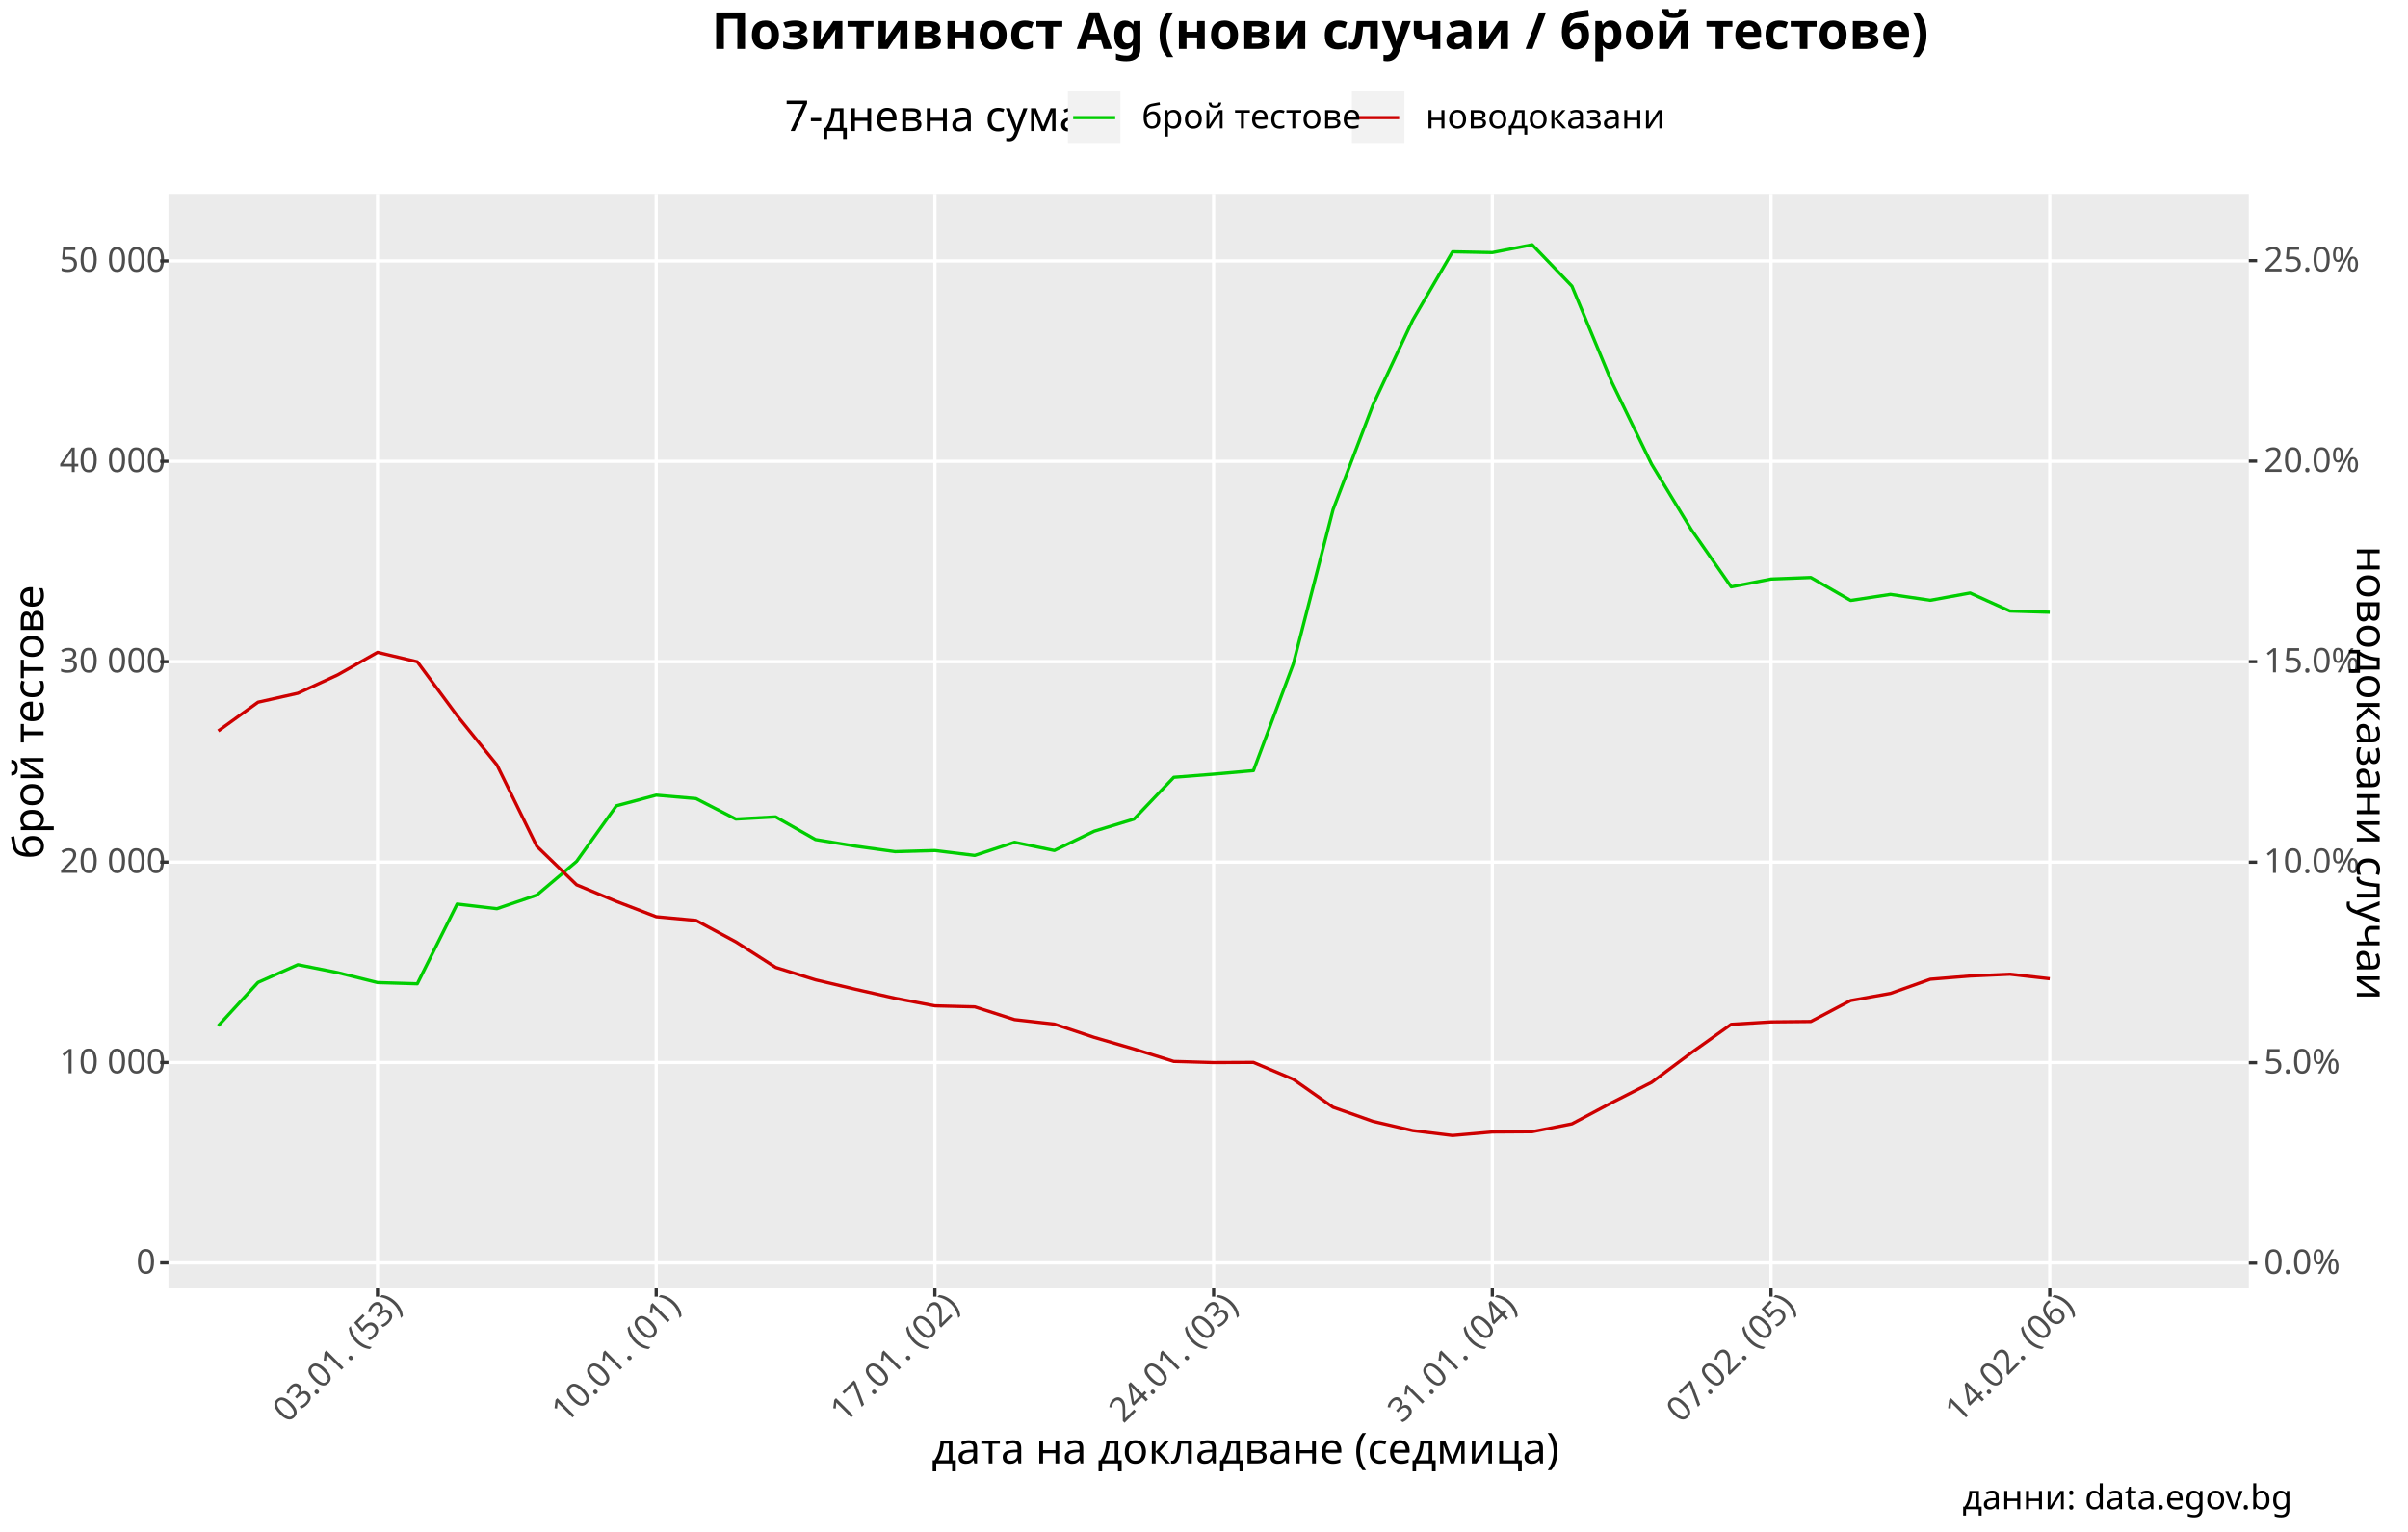
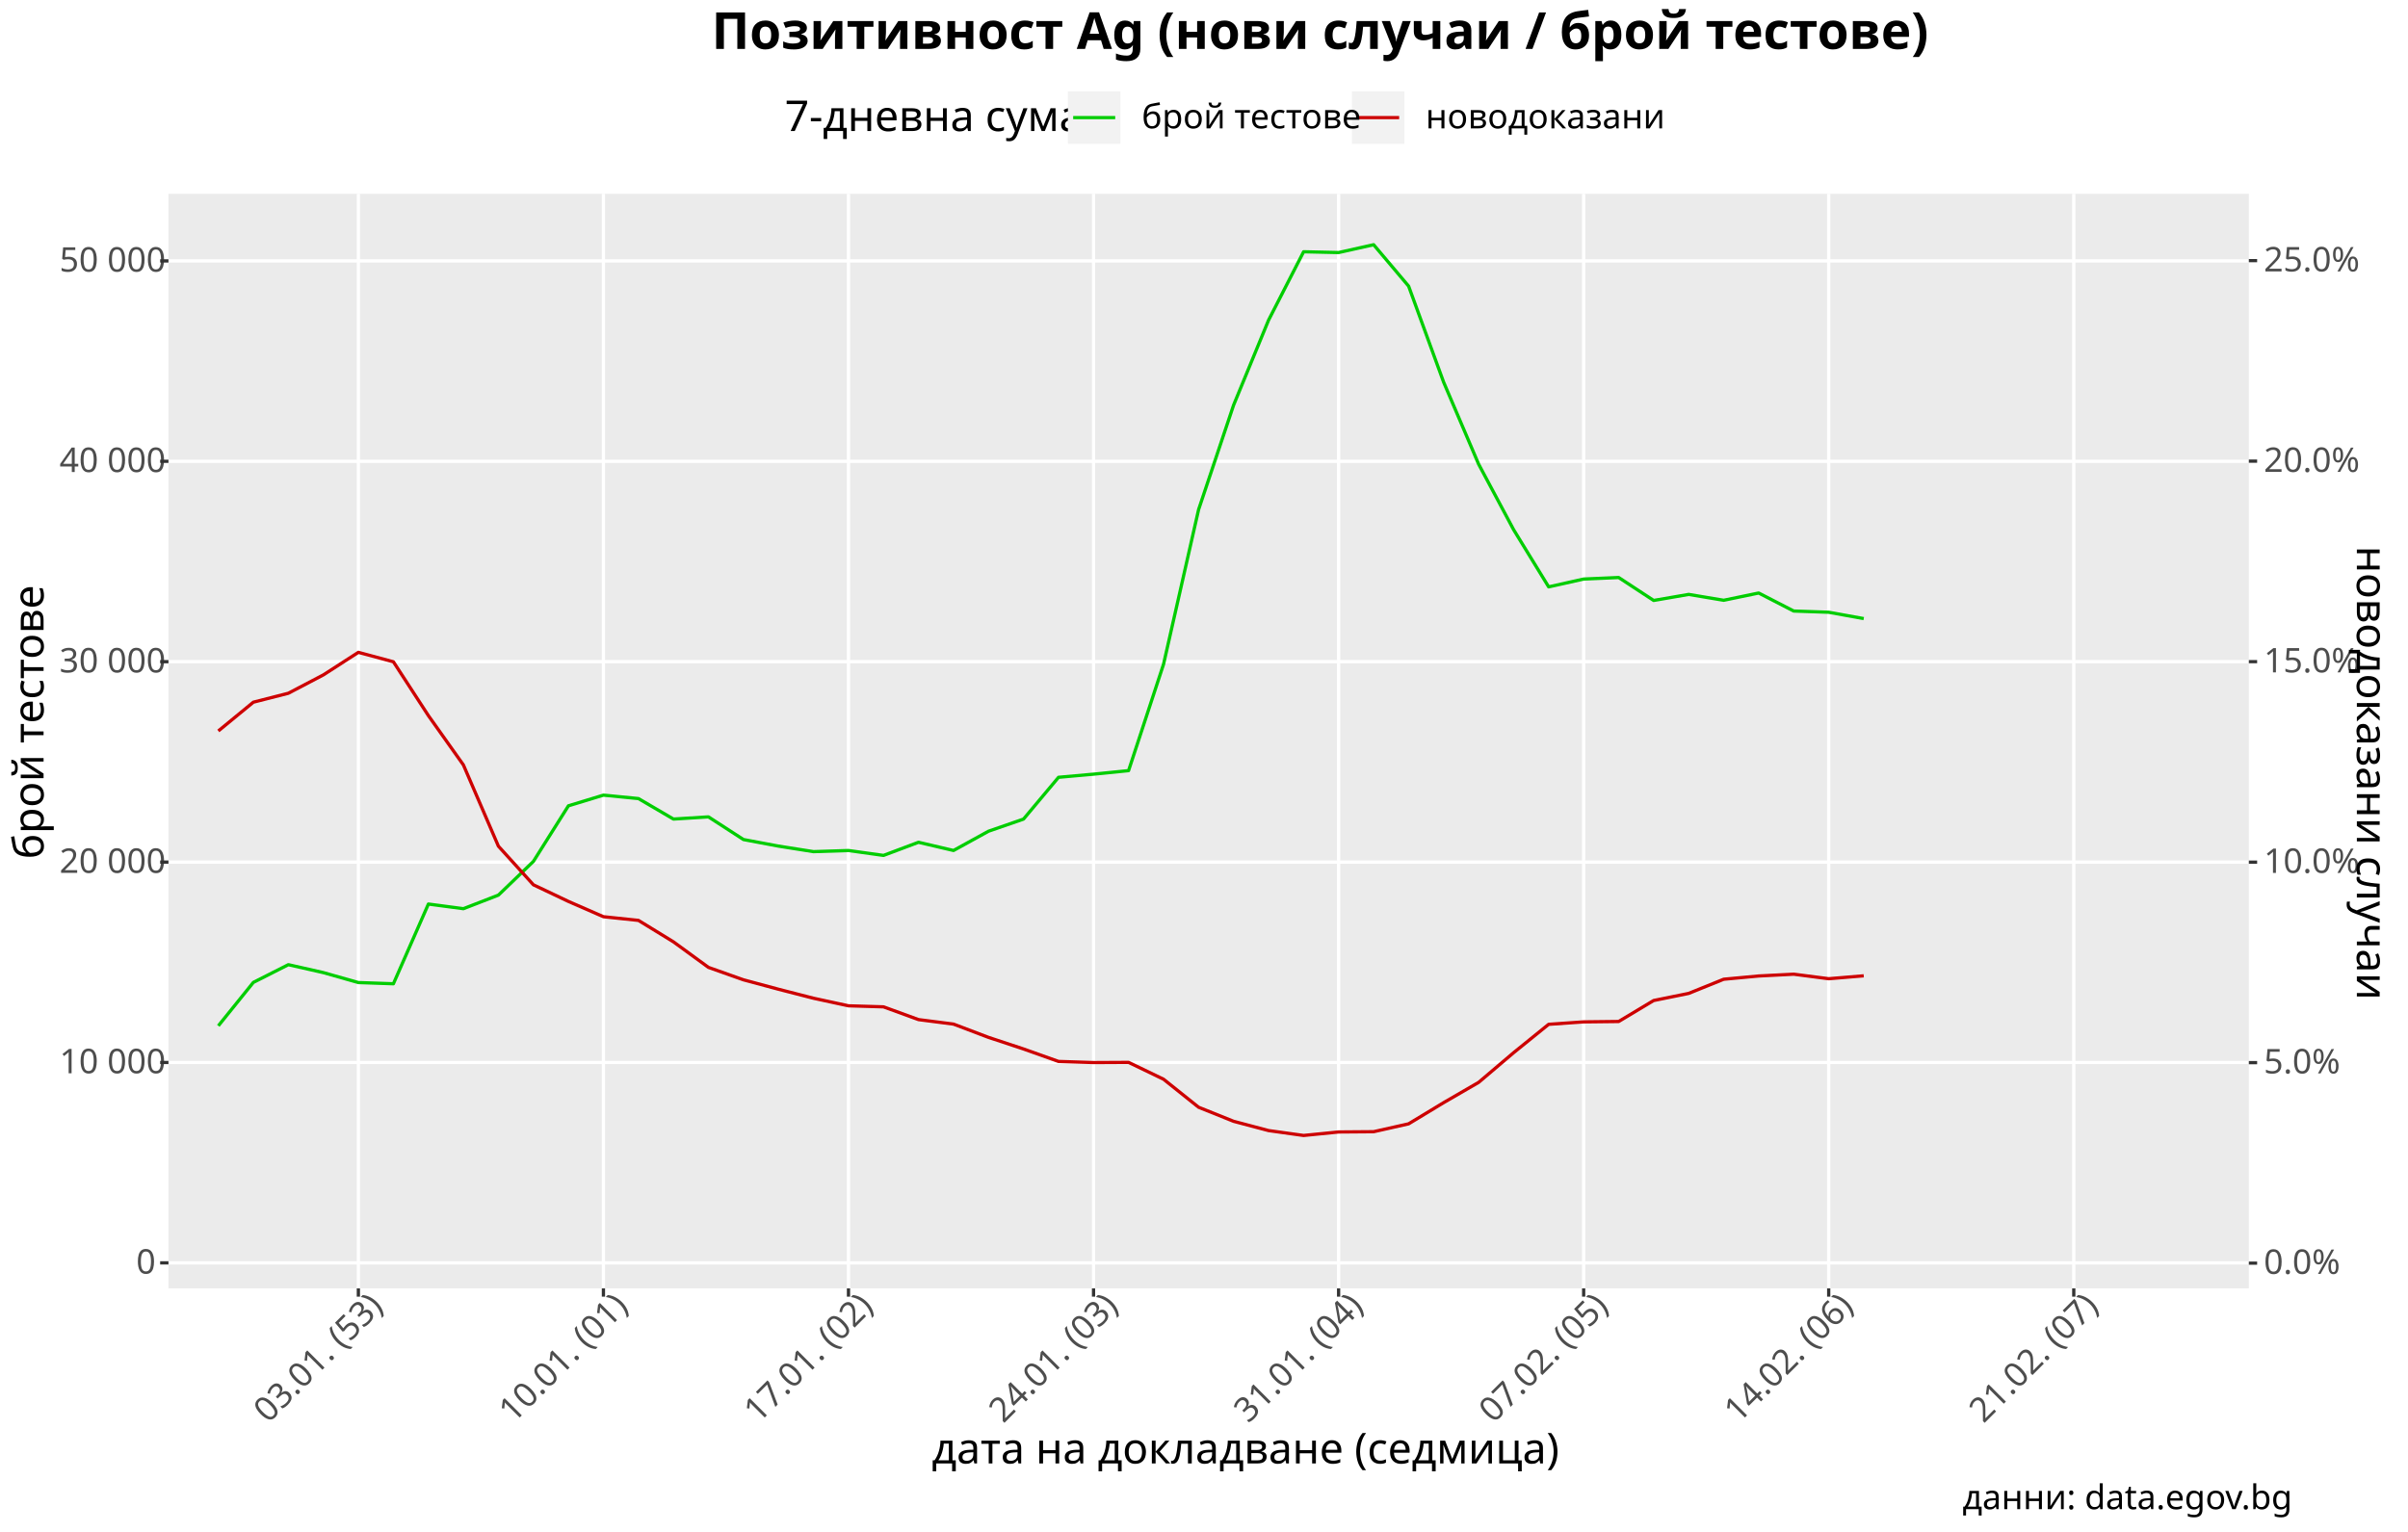
<svg xmlns="http://www.w3.org/2000/svg" viewBox="0 0 792.00 504.00">
  <defs>
    <style type="text/css">
    line, polyline, polygon, path, rect, circle {
      fill: none;
      stroke: #000000;
      stroke-linecap: round;
      stroke-linejoin: round;
      stroke-miterlimit: 10.00;
    }
  </style>
  </defs>
  <rect width="100%" height="100%" style="stroke: none; fill: #FFFFFF;" />
  <rect x="0.00" y="0.00" width="792.00" height="504.00" style="stroke-width: 1.07; stroke: #FFFFFF; fill: #FFFFFF;" />
  <defs>
    <clipPath id="cpNTUuNDF8NzM5LjY1fDQyMy44N3w2My43Nw==">
      <rect x="55.41" y="63.77" width="684.24" height="360.10" />
    </clipPath>
  </defs>
  <rect x="55.41" y="63.77" width="684.24" height="360.10" style="stroke-width: 1.07; stroke: none; fill: #EBEBEB;" clip-path="url(#cpNTUuNDF8NzM5LjY1fDQyMy44N3w2My43Nw==)" />
  <polyline points="55.41,415.49 739.65,415.49 " style="stroke-width: 1.07; stroke: #FFFFFF; stroke-linecap: butt;" clip-path="url(#cpNTUuNDF8NzM5LjY1fDQyMy44N3w2My43Nw==)" />
  <polyline points="55.41,349.56 739.65,349.56 " style="stroke-width: 1.07; stroke: #FFFFFF; stroke-linecap: butt;" clip-path="url(#cpNTUuNDF8NzM5LjY1fDQyMy44N3w2My43Nw==)" />
  <polyline points="55.41,283.63 739.65,283.63 " style="stroke-width: 1.07; stroke: #FFFFFF; stroke-linecap: butt;" clip-path="url(#cpNTUuNDF8NzM5LjY1fDQyMy44N3w2My43Nw==)" />
  <polyline points="55.41,217.70 739.65,217.70 " style="stroke-width: 1.07; stroke: #FFFFFF; stroke-linecap: butt;" clip-path="url(#cpNTUuNDF8NzM5LjY1fDQyMy44N3w2My43Nw==)" />
  <polyline points="55.41,151.77 739.65,151.77 " style="stroke-width: 1.07; stroke: #FFFFFF; stroke-linecap: butt;" clip-path="url(#cpNTUuNDF8NzM5LjY1fDQyMy44N3w2My43Nw==)" />
  <polyline points="55.41,85.84 739.65,85.84 " style="stroke-width: 1.07; stroke: #FFFFFF; stroke-linecap: butt;" clip-path="url(#cpNTUuNDF8NzM5LjY1fDQyMy44N3w2My43Nw==)" />
-   <polyline points="124.16,423.87 124.16,63.77 " style="stroke-width: 1.07; stroke: #FFFFFF; stroke-linecap: butt;" clip-path="url(#cpNTUuNDF8NzM5LjY1fDQyMy44N3w2My43Nw==)" />
-   <polyline points="215.83,423.87 215.83,63.77 " style="stroke-width: 1.07; stroke: #FFFFFF; stroke-linecap: butt;" clip-path="url(#cpNTUuNDF8NzM5LjY1fDQyMy44N3w2My43Nw==)" />
-   <polyline points="307.49,423.87 307.49,63.77 " style="stroke-width: 1.07; stroke: #FFFFFF; stroke-linecap: butt;" clip-path="url(#cpNTUuNDF8NzM5LjY1fDQyMy44N3w2My43Nw==)" />
-   <polyline points="399.16,423.87 399.16,63.77 " style="stroke-width: 1.07; stroke: #FFFFFF; stroke-linecap: butt;" clip-path="url(#cpNTUuNDF8NzM5LjY1fDQyMy44N3w2My43Nw==)" />
-   <polyline points="490.83,423.87 490.83,63.77 " style="stroke-width: 1.07; stroke: #FFFFFF; stroke-linecap: butt;" clip-path="url(#cpNTUuNDF8NzM5LjY1fDQyMy44N3w2My43Nw==)" />
-   <polyline points="582.50,423.87 582.50,63.77 " style="stroke-width: 1.07; stroke: #FFFFFF; stroke-linecap: butt;" clip-path="url(#cpNTUuNDF8NzM5LjY1fDQyMy44N3w2My43Nw==)" />
-   <polyline points="674.17,423.87 674.17,63.77 " style="stroke-width: 1.07; stroke: #FFFFFF; stroke-linecap: butt;" clip-path="url(#cpNTUuNDF8NzM5LjY1fDQyMy44N3w2My43Nw==)" />
-   <polyline points="71.78,337.49 84.87,323.21 97.97,317.38 111.06,319.99 124.16,323.26 137.25,323.66 150.35,297.43 163.44,298.96 176.54,294.49 189.64,283.40 202.73,265.11 215.83,261.60 228.92,262.73 242.02,269.47 255.11,268.75 268.21,276.21 281.30,278.37 294.40,280.19 307.49,279.82 320.59,281.43 333.69,277.11 346.78,279.81 359.88,273.47 372.97,269.48 386.07,255.73 399.16,254.70 412.26,253.54 425.35,218.51 438.45,167.66 451.54,133.29 464.64,105.32 477.74,82.83 490.83,83.09 503.93,80.51 517.02,94.14 530.12,125.74 543.21,152.72 556.31,174.28 569.40,193.08 582.50,190.51 595.59,190.00 608.69,197.55 621.79,195.56 634.88,197.49 647.98,195.10 661.07,201.03 674.17,201.43 " style="stroke-width: 1.07; stroke: #00CD00; stroke-linecap: butt;" clip-path="url(#cpNTUuNDF8NzM5LjY1fDQyMy44N3w2My43Nw==)" />
-   <polyline points="71.78,240.49 84.87,231.02 97.97,228.08 111.06,222.04 124.16,214.62 137.25,217.73 150.35,235.44 163.44,251.66 176.54,278.40 189.64,291.10 202.73,296.57 215.83,301.60 228.92,302.81 242.02,309.87 255.11,318.27 268.21,322.36 281.30,325.46 294.40,328.42 307.49,330.91 320.59,331.25 333.69,335.45 346.78,336.93 359.88,341.30 372.97,345.11 386.07,349.21 399.16,349.58 412.26,349.52 425.35,355.07 438.45,364.28 451.54,368.91 464.64,371.96 477.74,373.57 490.83,372.42 503.93,372.33 517.02,369.74 530.12,362.77 543.21,356.10 556.31,346.33 569.40,337.00 582.50,336.20 595.59,336.07 608.69,329.17 621.79,326.83 634.88,322.17 647.98,321.10 661.07,320.51 674.17,322.00 " style="stroke-width: 1.07; stroke: #CD0000; stroke-linecap: butt;" clip-path="url(#cpNTUuNDF8NzM5LjY1fDQyMy44N3w2My43Nw==)" />
+   <polyline points="117.87,423.87 117.87,63.77 " style="stroke-width: 1.07; stroke: #FFFFFF; stroke-linecap: butt;" clip-path="url(#cpNTUuNDF8NzM5LjY1fDQyMy44N3w2My43Nw==)" />
+   <polyline points="198.47,423.87 198.47,63.77 " style="stroke-width: 1.07; stroke: #FFFFFF; stroke-linecap: butt;" clip-path="url(#cpNTUuNDF8NzM5LjY1fDQyMy44N3w2My43Nw==)" />
+   <polyline points="279.07,423.87 279.07,63.77 " style="stroke-width: 1.07; stroke: #FFFFFF; stroke-linecap: butt;" clip-path="url(#cpNTUuNDF8NzM5LjY1fDQyMy44N3w2My43Nw==)" />
+   <polyline points="359.67,423.87 359.67,63.77 " style="stroke-width: 1.07; stroke: #FFFFFF; stroke-linecap: butt;" clip-path="url(#cpNTUuNDF8NzM5LjY1fDQyMy44N3w2My43Nw==)" />
+   <polyline points="440.27,423.87 440.27,63.77 " style="stroke-width: 1.07; stroke: #FFFFFF; stroke-linecap: butt;" clip-path="url(#cpNTUuNDF8NzM5LjY1fDQyMy44N3w2My43Nw==)" />
+   <polyline points="520.87,423.87 520.87,63.77 " style="stroke-width: 1.07; stroke: #FFFFFF; stroke-linecap: butt;" clip-path="url(#cpNTUuNDF8NzM5LjY1fDQyMy44N3w2My43Nw==)" />
+   <polyline points="601.47,423.87 601.47,63.77 " style="stroke-width: 1.07; stroke: #FFFFFF; stroke-linecap: butt;" clip-path="url(#cpNTUuNDF8NzM5LjY1fDQyMy44N3w2My43Nw==)" />
+   <polyline points="682.07,423.87 682.07,63.77 " style="stroke-width: 1.07; stroke: #FFFFFF; stroke-linecap: butt;" clip-path="url(#cpNTUuNDF8NzM5LjY1fDQyMy44N3w2My43Nw==)" />
+   <polyline points="71.81,337.49 83.33,323.21 94.84,317.38 106.36,319.99 117.87,323.26 129.39,323.66 140.90,297.43 152.41,298.96 163.93,294.49 175.44,283.40 186.96,265.11 198.47,261.60 209.99,262.73 221.50,269.47 233.01,268.75 244.53,276.21 256.04,278.37 267.56,280.19 279.07,279.82 290.59,281.43 302.10,277.11 313.62,279.81 325.13,273.47 336.64,269.48 348.16,255.73 359.67,254.70 371.19,253.54 382.70,218.51 394.22,167.66 405.73,133.29 417.24,105.32 428.76,82.83 440.27,83.09 451.79,80.51 463.30,94.14 474.82,125.74 486.33,152.72 497.84,174.28 509.36,193.08 520.87,190.51 532.39,190.00 543.90,197.55 555.42,195.56 566.93,197.49 578.44,195.10 589.96,201.03 601.47,201.43 612.99,203.52 " style="stroke-width: 1.07; stroke: #00CD00; stroke-linecap: butt;" clip-path="url(#cpNTUuNDF8NzM5LjY1fDQyMy44N3w2My43Nw==)" />
+   <polyline points="71.81,240.49 83.33,231.02 94.84,228.08 106.36,222.04 117.87,214.62 129.39,217.73 140.90,235.44 152.41,251.66 163.93,278.40 175.44,291.10 186.96,296.57 198.47,301.60 209.99,302.81 221.50,309.87 233.01,318.27 244.53,322.36 256.04,325.46 267.56,328.42 279.07,330.91 290.59,331.25 302.10,335.45 313.62,336.93 325.13,341.30 336.64,345.11 348.16,349.21 359.67,349.58 371.19,349.52 382.70,355.07 394.22,364.28 405.73,368.91 417.24,371.96 428.76,373.57 440.27,372.42 451.79,372.33 463.30,369.74 474.82,362.77 486.33,356.10 497.84,346.33 509.36,337.00 520.87,336.20 532.39,336.07 543.90,329.17 555.42,326.83 566.93,322.17 578.44,321.10 589.96,320.51 601.47,322.00 612.99,321.04 " style="stroke-width: 1.07; stroke: #CD0000; stroke-linecap: butt;" clip-path="url(#cpNTUuNDF8NzM5LjY1fDQyMy44N3w2My43Nw==)" />
  <defs>
    <clipPath id="cpMC4wMHw3OTIuMDB8NTA0LjAwfDAuMDA=">
      <rect x="0.00" y="0.00" width="792.00" height="504.00" />
    </clipPath>
  </defs>
  <g clip-path="url(#cpMC4wMHw3OTIuMDB8NTA0LjAwfDAuMDA=)">
    <text x="44.80" y="419.03" style="font-size: 11.20px; fill: #4D4D4D; font-family: Calibri;" textLength="5.68px" lengthAdjust="spacingAndGlyphs">0</text>
  </g>
  <g clip-path="url(#cpMC4wMHw3OTIuMDB8NTA0LjAwfDAuMDA=)">
    <text x="19.56" y="353.10" style="font-size: 11.20px; fill: #4D4D4D; font-family: Calibri;" textLength="30.91px" lengthAdjust="spacingAndGlyphs">10 000</text>
  </g>
  <g clip-path="url(#cpMC4wMHw3OTIuMDB8NTA0LjAwfDAuMDA=)">
    <text x="19.56" y="287.17" style="font-size: 11.20px; fill: #4D4D4D; font-family: Calibri;" textLength="30.91px" lengthAdjust="spacingAndGlyphs">20 000</text>
  </g>
  <g clip-path="url(#cpMC4wMHw3OTIuMDB8NTA0LjAwfDAuMDA=)">
    <text x="19.56" y="221.24" style="font-size: 11.20px; fill: #4D4D4D; font-family: Calibri;" textLength="30.91px" lengthAdjust="spacingAndGlyphs">30 000</text>
  </g>
  <g clip-path="url(#cpMC4wMHw3OTIuMDB8NTA0LjAwfDAuMDA=)">
    <text x="19.56" y="155.30" style="font-size: 11.20px; fill: #4D4D4D; font-family: Calibri;" textLength="30.91px" lengthAdjust="spacingAndGlyphs">40 000</text>
  </g>
  <g clip-path="url(#cpMC4wMHw3OTIuMDB8NTA0LjAwfDAuMDA=)">
    <text x="19.56" y="89.37" style="font-size: 11.20px; fill: #4D4D4D; font-family: Calibri;" textLength="30.91px" lengthAdjust="spacingAndGlyphs">50 000</text>
  </g>
  <polyline points="52.67,415.49 55.41,415.49 " style="stroke-width: 1.07; stroke: #333333; stroke-linecap: butt;" clip-path="url(#cpMC4wMHw3OTIuMDB8NTA0LjAwfDAuMDA=)" />
  <polyline points="52.67,349.56 55.41,349.56 " style="stroke-width: 1.07; stroke: #333333; stroke-linecap: butt;" clip-path="url(#cpMC4wMHw3OTIuMDB8NTA0LjAwfDAuMDA=)" />
  <polyline points="52.67,283.63 55.41,283.63 " style="stroke-width: 1.07; stroke: #333333; stroke-linecap: butt;" clip-path="url(#cpMC4wMHw3OTIuMDB8NTA0LjAwfDAuMDA=)" />
  <polyline points="52.67,217.70 55.41,217.70 " style="stroke-width: 1.07; stroke: #333333; stroke-linecap: butt;" clip-path="url(#cpMC4wMHw3OTIuMDB8NTA0LjAwfDAuMDA=)" />
  <polyline points="52.67,151.77 55.41,151.77 " style="stroke-width: 1.07; stroke: #333333; stroke-linecap: butt;" clip-path="url(#cpMC4wMHw3OTIuMDB8NTA0LjAwfDAuMDA=)" />
  <polyline points="52.67,85.84 55.41,85.84 " style="stroke-width: 1.07; stroke: #333333; stroke-linecap: butt;" clip-path="url(#cpMC4wMHw3OTIuMDB8NTA0LjAwfDAuMDA=)" />
  <polyline points="739.65,415.58 742.38,415.58 " style="stroke-width: 1.07; stroke: #333333; stroke-linecap: butt;" clip-path="url(#cpMC4wMHw3OTIuMDB8NTA0LjAwfDAuMDA=)" />
  <polyline points="739.65,349.61 742.38,349.61 " style="stroke-width: 1.07; stroke: #333333; stroke-linecap: butt;" clip-path="url(#cpMC4wMHw3OTIuMDB8NTA0LjAwfDAuMDA=)" />
  <polyline points="739.65,283.65 742.38,283.65 " style="stroke-width: 1.07; stroke: #333333; stroke-linecap: butt;" clip-path="url(#cpMC4wMHw3OTIuMDB8NTA0LjAwfDAuMDA=)" />
  <polyline points="739.65,217.68 742.38,217.68 " style="stroke-width: 1.07; stroke: #333333; stroke-linecap: butt;" clip-path="url(#cpMC4wMHw3OTIuMDB8NTA0LjAwfDAuMDA=)" />
  <polyline points="739.65,151.72 742.38,151.72 " style="stroke-width: 1.07; stroke: #333333; stroke-linecap: butt;" clip-path="url(#cpMC4wMHw3OTIuMDB8NTA0LjAwfDAuMDA=)" />
  <polyline points="739.65,85.75 742.38,85.75 " style="stroke-width: 1.07; stroke: #333333; stroke-linecap: butt;" clip-path="url(#cpMC4wMHw3OTIuMDB8NTA0LjAwfDAuMDA=)" />
  <g clip-path="url(#cpMC4wMHw3OTIuMDB8NTA0LjAwfDAuMDA=)">
    <text x="744.58" y="419.11" style="font-size: 11.20px; fill: #4D4D4D; font-family: Calibri;" textLength="22.19px" lengthAdjust="spacingAndGlyphs">0.0%</text>
  </g>
  <g clip-path="url(#cpMC4wMHw3OTIuMDB8NTA0LjAwfDAuMDA=)">
    <text x="744.58" y="353.15" style="font-size: 11.20px; fill: #4D4D4D; font-family: Calibri;" textLength="22.19px" lengthAdjust="spacingAndGlyphs">5.0%</text>
  </g>
  <g clip-path="url(#cpMC4wMHw3OTIuMDB8NTA0LjAwfDAuMDA=)">
    <text x="744.58" y="287.18" style="font-size: 11.20px; fill: #4D4D4D; font-family: Calibri;" textLength="27.86px" lengthAdjust="spacingAndGlyphs">10.0%</text>
  </g>
  <g clip-path="url(#cpMC4wMHw3OTIuMDB8NTA0LjAwfDAuMDA=)">
    <text x="744.58" y="221.22" style="font-size: 11.20px; fill: #4D4D4D; font-family: Calibri;" textLength="27.86px" lengthAdjust="spacingAndGlyphs">15.0%</text>
  </g>
  <g clip-path="url(#cpMC4wMHw3OTIuMDB8NTA0LjAwfDAuMDA=)">
    <text x="744.58" y="155.26" style="font-size: 11.20px; fill: #4D4D4D; font-family: Calibri;" textLength="27.86px" lengthAdjust="spacingAndGlyphs">20.0%</text>
  </g>
  <g clip-path="url(#cpMC4wMHw3OTIuMDB8NTA0LjAwfDAuMDA=)">
    <text x="744.58" y="89.29" style="font-size: 11.20px; fill: #4D4D4D; font-family: Calibri;" textLength="27.86px" lengthAdjust="spacingAndGlyphs">25.0%</text>
  </g>
-   <polyline points="124.16,426.61 124.16,423.87 " style="stroke-width: 1.07; stroke: #333333; stroke-linecap: butt;" clip-path="url(#cpMC4wMHw3OTIuMDB8NTA0LjAwfDAuMDA=)" />
-   <polyline points="215.83,426.61 215.83,423.87 " style="stroke-width: 1.07; stroke: #333333; stroke-linecap: butt;" clip-path="url(#cpMC4wMHw3OTIuMDB8NTA0LjAwfDAuMDA=)" />
-   <polyline points="307.49,426.61 307.49,423.87 " style="stroke-width: 1.07; stroke: #333333; stroke-linecap: butt;" clip-path="url(#cpMC4wMHw3OTIuMDB8NTA0LjAwfDAuMDA=)" />
-   <polyline points="399.16,426.61 399.16,423.87 " style="stroke-width: 1.07; stroke: #333333; stroke-linecap: butt;" clip-path="url(#cpMC4wMHw3OTIuMDB8NTA0LjAwfDAuMDA=)" />
-   <polyline points="490.83,426.61 490.83,423.87 " style="stroke-width: 1.07; stroke: #333333; stroke-linecap: butt;" clip-path="url(#cpMC4wMHw3OTIuMDB8NTA0LjAwfDAuMDA=)" />
-   <polyline points="582.50,426.61 582.50,423.87 " style="stroke-width: 1.07; stroke: #333333; stroke-linecap: butt;" clip-path="url(#cpMC4wMHw3OTIuMDB8NTA0LjAwfDAuMDA=)" />
-   <polyline points="674.17,426.61 674.17,423.87 " style="stroke-width: 1.07; stroke: #333333; stroke-linecap: butt;" clip-path="url(#cpMC4wMHw3OTIuMDB8NTA0LjAwfDAuMDA=)" />
+   <polyline points="117.87,426.61 117.87,423.87 " style="stroke-width: 1.07; stroke: #333333; stroke-linecap: butt;" clip-path="url(#cpMC4wMHw3OTIuMDB8NTA0LjAwfDAuMDA=)" />
+   <polyline points="198.47,426.61 198.47,423.87 " style="stroke-width: 1.07; stroke: #333333; stroke-linecap: butt;" clip-path="url(#cpMC4wMHw3OTIuMDB8NTA0LjAwfDAuMDA=)" />
+   <polyline points="279.07,426.61 279.07,423.87 " style="stroke-width: 1.07; stroke: #333333; stroke-linecap: butt;" clip-path="url(#cpMC4wMHw3OTIuMDB8NTA0LjAwfDAuMDA=)" />
+   <polyline points="359.67,426.61 359.67,423.87 " style="stroke-width: 1.07; stroke: #333333; stroke-linecap: butt;" clip-path="url(#cpMC4wMHw3OTIuMDB8NTA0LjAwfDAuMDA=)" />
+   <polyline points="440.27,426.61 440.27,423.87 " style="stroke-width: 1.07; stroke: #333333; stroke-linecap: butt;" clip-path="url(#cpMC4wMHw3OTIuMDB8NTA0LjAwfDAuMDA=)" />
+   <polyline points="520.87,426.61 520.87,423.87 " style="stroke-width: 1.07; stroke: #333333; stroke-linecap: butt;" clip-path="url(#cpMC4wMHw3OTIuMDB8NTA0LjAwfDAuMDA=)" />
+   <polyline points="601.47,426.61 601.47,423.87 " style="stroke-width: 1.07; stroke: #333333; stroke-linecap: butt;" clip-path="url(#cpMC4wMHw3OTIuMDB8NTA0LjAwfDAuMDA=)" />
+   <polyline points="682.07,426.61 682.07,423.87 " style="stroke-width: 1.07; stroke: #333333; stroke-linecap: butt;" clip-path="url(#cpMC4wMHw3OTIuMDB8NTA0LjAwfDAuMDA=)" />
  <g clip-path="url(#cpMC4wMHw3OTIuMDB8NTA0LjAwfDAuMDA=)">
-     <text transform="translate(94.49,468.48) rotate(-45)" style="font-size: 11.20px; fill: #4D4D4D; font-family: Calibri;" textLength="49.04px" lengthAdjust="spacingAndGlyphs">03.01. (53)</text>
+     <text transform="translate(88.20,468.48) rotate(-45)" style="font-size: 11.20px; fill: #4D4D4D; font-family: Calibri;" textLength="49.04px" lengthAdjust="spacingAndGlyphs">03.01. (53)</text>
  </g>
  <g clip-path="url(#cpMC4wMHw3OTIuMDB8NTA0LjAwfDAuMDA=)">
-     <text transform="translate(186.15,468.48) rotate(-45)" style="font-size: 11.20px; fill: #4D4D4D; font-family: Calibri;" textLength="49.04px" lengthAdjust="spacingAndGlyphs">10.01. (01)</text>
+     <text transform="translate(168.80,468.48) rotate(-45)" style="font-size: 11.20px; fill: #4D4D4D; font-family: Calibri;" textLength="49.04px" lengthAdjust="spacingAndGlyphs">10.01. (01)</text>
  </g>
  <g clip-path="url(#cpMC4wMHw3OTIuMDB8NTA0LjAwfDAuMDA=)">
-     <text transform="translate(277.82,468.48) rotate(-45)" style="font-size: 11.20px; fill: #4D4D4D; font-family: Calibri;" textLength="49.04px" lengthAdjust="spacingAndGlyphs">17.01. (02)</text>
+     <text transform="translate(249.40,468.48) rotate(-45)" style="font-size: 11.20px; fill: #4D4D4D; font-family: Calibri;" textLength="49.04px" lengthAdjust="spacingAndGlyphs">17.01. (02)</text>
  </g>
  <g clip-path="url(#cpMC4wMHw3OTIuMDB8NTA0LjAwfDAuMDA=)">
-     <text transform="translate(369.49,468.48) rotate(-45)" style="font-size: 11.20px; fill: #4D4D4D; font-family: Calibri;" textLength="49.04px" lengthAdjust="spacingAndGlyphs">24.01. (03)</text>
+     <text transform="translate(330.00,468.48) rotate(-45)" style="font-size: 11.20px; fill: #4D4D4D; font-family: Calibri;" textLength="49.04px" lengthAdjust="spacingAndGlyphs">24.01. (03)</text>
  </g>
  <g clip-path="url(#cpMC4wMHw3OTIuMDB8NTA0LjAwfDAuMDA=)">
-     <text transform="translate(461.16,468.48) rotate(-45)" style="font-size: 11.20px; fill: #4D4D4D; font-family: Calibri;" textLength="49.04px" lengthAdjust="spacingAndGlyphs">31.01. (04)</text>
+     <text transform="translate(410.60,468.48) rotate(-45)" style="font-size: 11.20px; fill: #4D4D4D; font-family: Calibri;" textLength="49.04px" lengthAdjust="spacingAndGlyphs">31.01. (04)</text>
  </g>
  <g clip-path="url(#cpMC4wMHw3OTIuMDB8NTA0LjAwfDAuMDA=)">
-     <text transform="translate(552.83,468.48) rotate(-45)" style="font-size: 11.20px; fill: #4D4D4D; font-family: Calibri;" textLength="49.04px" lengthAdjust="spacingAndGlyphs">07.02. (05)</text>
+     <text transform="translate(491.20,468.48) rotate(-45)" style="font-size: 11.20px; fill: #4D4D4D; font-family: Calibri;" textLength="49.04px" lengthAdjust="spacingAndGlyphs">07.02. (05)</text>
  </g>
  <g clip-path="url(#cpMC4wMHw3OTIuMDB8NTA0LjAwfDAuMDA=)">
-     <text transform="translate(644.50,468.48) rotate(-45)" style="font-size: 11.20px; fill: #4D4D4D; font-family: Calibri;" textLength="49.04px" lengthAdjust="spacingAndGlyphs">14.02. (06)</text>
+     <text transform="translate(571.80,468.48) rotate(-45)" style="font-size: 11.20px; fill: #4D4D4D; font-family: Calibri;" textLength="49.04px" lengthAdjust="spacingAndGlyphs">14.02. (06)</text>
+   </g>
+   <g clip-path="url(#cpMC4wMHw3OTIuMDB8NTA0LjAwfDAuMDA=)">
+     <text transform="translate(652.40,468.48) rotate(-45)" style="font-size: 11.20px; fill: #4D4D4D; font-family: Calibri;" textLength="49.04px" lengthAdjust="spacingAndGlyphs">21.02. (07)</text>
  </g>
  <g clip-path="url(#cpMC4wMHw3OTIuMDB8NTA0LjAwfDAuMDA=)">
    <text x="306.50" y="481.47" style="font-size: 14.00px; font-family: Calibri;" textLength="182.06px" lengthAdjust="spacingAndGlyphs">дата на докладване (седмица)</text>
  </g>
  <g clip-path="url(#cpMC4wMHw3OTIuMDB8NTA0LjAwfDAuMDA=)">
    <text transform="translate(14.33,282.67) rotate(-90)" style="font-size: 14.00px; font-family: Calibri;" textLength="77.71px" lengthAdjust="spacingAndGlyphs">брой тестове</text>
  </g>
  <g clip-path="url(#cpMC4wMHw3OTIuMDB8NTA0LjAwfDAuMDA=)">
    <text transform="translate(775.18,179.60) rotate(90)" style="font-size: 14.00px; font-family: Calibri;" textLength="128.43px" lengthAdjust="spacingAndGlyphs">новодоказани случаи</text>
  </g>
  <rect x="252.65" y="24.57" width="289.75" height="28.24" style="stroke-width: 1.07; stroke: none; fill: #FFFFFF;" clip-path="url(#cpMC4wMHw3OTIuMDB8NTA0LjAwfDAuMDA=)" />
  <g clip-path="url(#cpMC4wMHw3OTIuMDB8NTA0LjAwfDAuMDA=)">
    <text x="258.13" y="43.11" style="font-size: 14.00px; font-family: Calibri;" textLength="86.14px" lengthAdjust="spacingAndGlyphs">7-дневна сума</text>
  </g>
  <rect x="351.24" y="30.05" width="17.28" height="17.28" style="stroke-width: 1.07; stroke: none; fill: #F2F2F2;" clip-path="url(#cpMC4wMHw3OTIuMDB8NTA0LjAwfDAuMDA=)" />
  <line x1="352.97" y1="38.69" x2="366.80" y2="38.69" style="stroke-width: 1.07; stroke: #00CD00; stroke-linecap: butt;" clip-path="url(#cpMC4wMHw3OTIuMDB8NTA0LjAwfDAuMDA=)" />
  <rect x="444.64" y="30.05" width="17.28" height="17.28" style="stroke-width: 1.07; stroke: none; fill: #F2F2F2;" clip-path="url(#cpMC4wMHw3OTIuMDB8NTA0LjAwfDAuMDA=)" />
  <line x1="446.37" y1="38.69" x2="460.19" y2="38.69" style="stroke-width: 1.07; stroke: #CD0000; stroke-linecap: butt;" clip-path="url(#cpMC4wMHw3OTIuMDB8NTA0LjAwfDAuMDA=)" />
  <g clip-path="url(#cpMC4wMHw3OTIuMDB8NTA0LjAwfDAuMDA=)">
    <text x="375.50" y="42.23" style="font-size: 11.20px; font-family: Calibri;" textLength="62.17px" lengthAdjust="spacingAndGlyphs">брой тестове</text>
  </g>
  <g clip-path="url(#cpMC4wMHw3OTIuMDB8NTA0LjAwfDAuMDA=)">
    <text x="468.89" y="42.23" style="font-size: 11.20px; font-family: Calibri;" textLength="68.03px" lengthAdjust="spacingAndGlyphs">новодоказани</text>
  </g>
  <g clip-path="url(#cpMC4wMHw3OTIuMDB8NTA0LjAwfDAuMDA=)">
    <text x="234.04" y="16.09" style="font-size: 16.80px; font-weight: bold; font-family: Calibri;" textLength="326.98px" lengthAdjust="spacingAndGlyphs">Позитивност Ag (нови случаи / брой тестове)</text>
  </g>
  <g clip-path="url(#cpMC4wMHw3OTIuMDB8NTA0LjAwfDAuMDA=)">
    <text x="645.48" y="496.52" style="font-size: 11.20px; font-family: Calibri;" textLength="94.16px" lengthAdjust="spacingAndGlyphs">данни: data.egov.bg</text>
  </g>
</svg>
